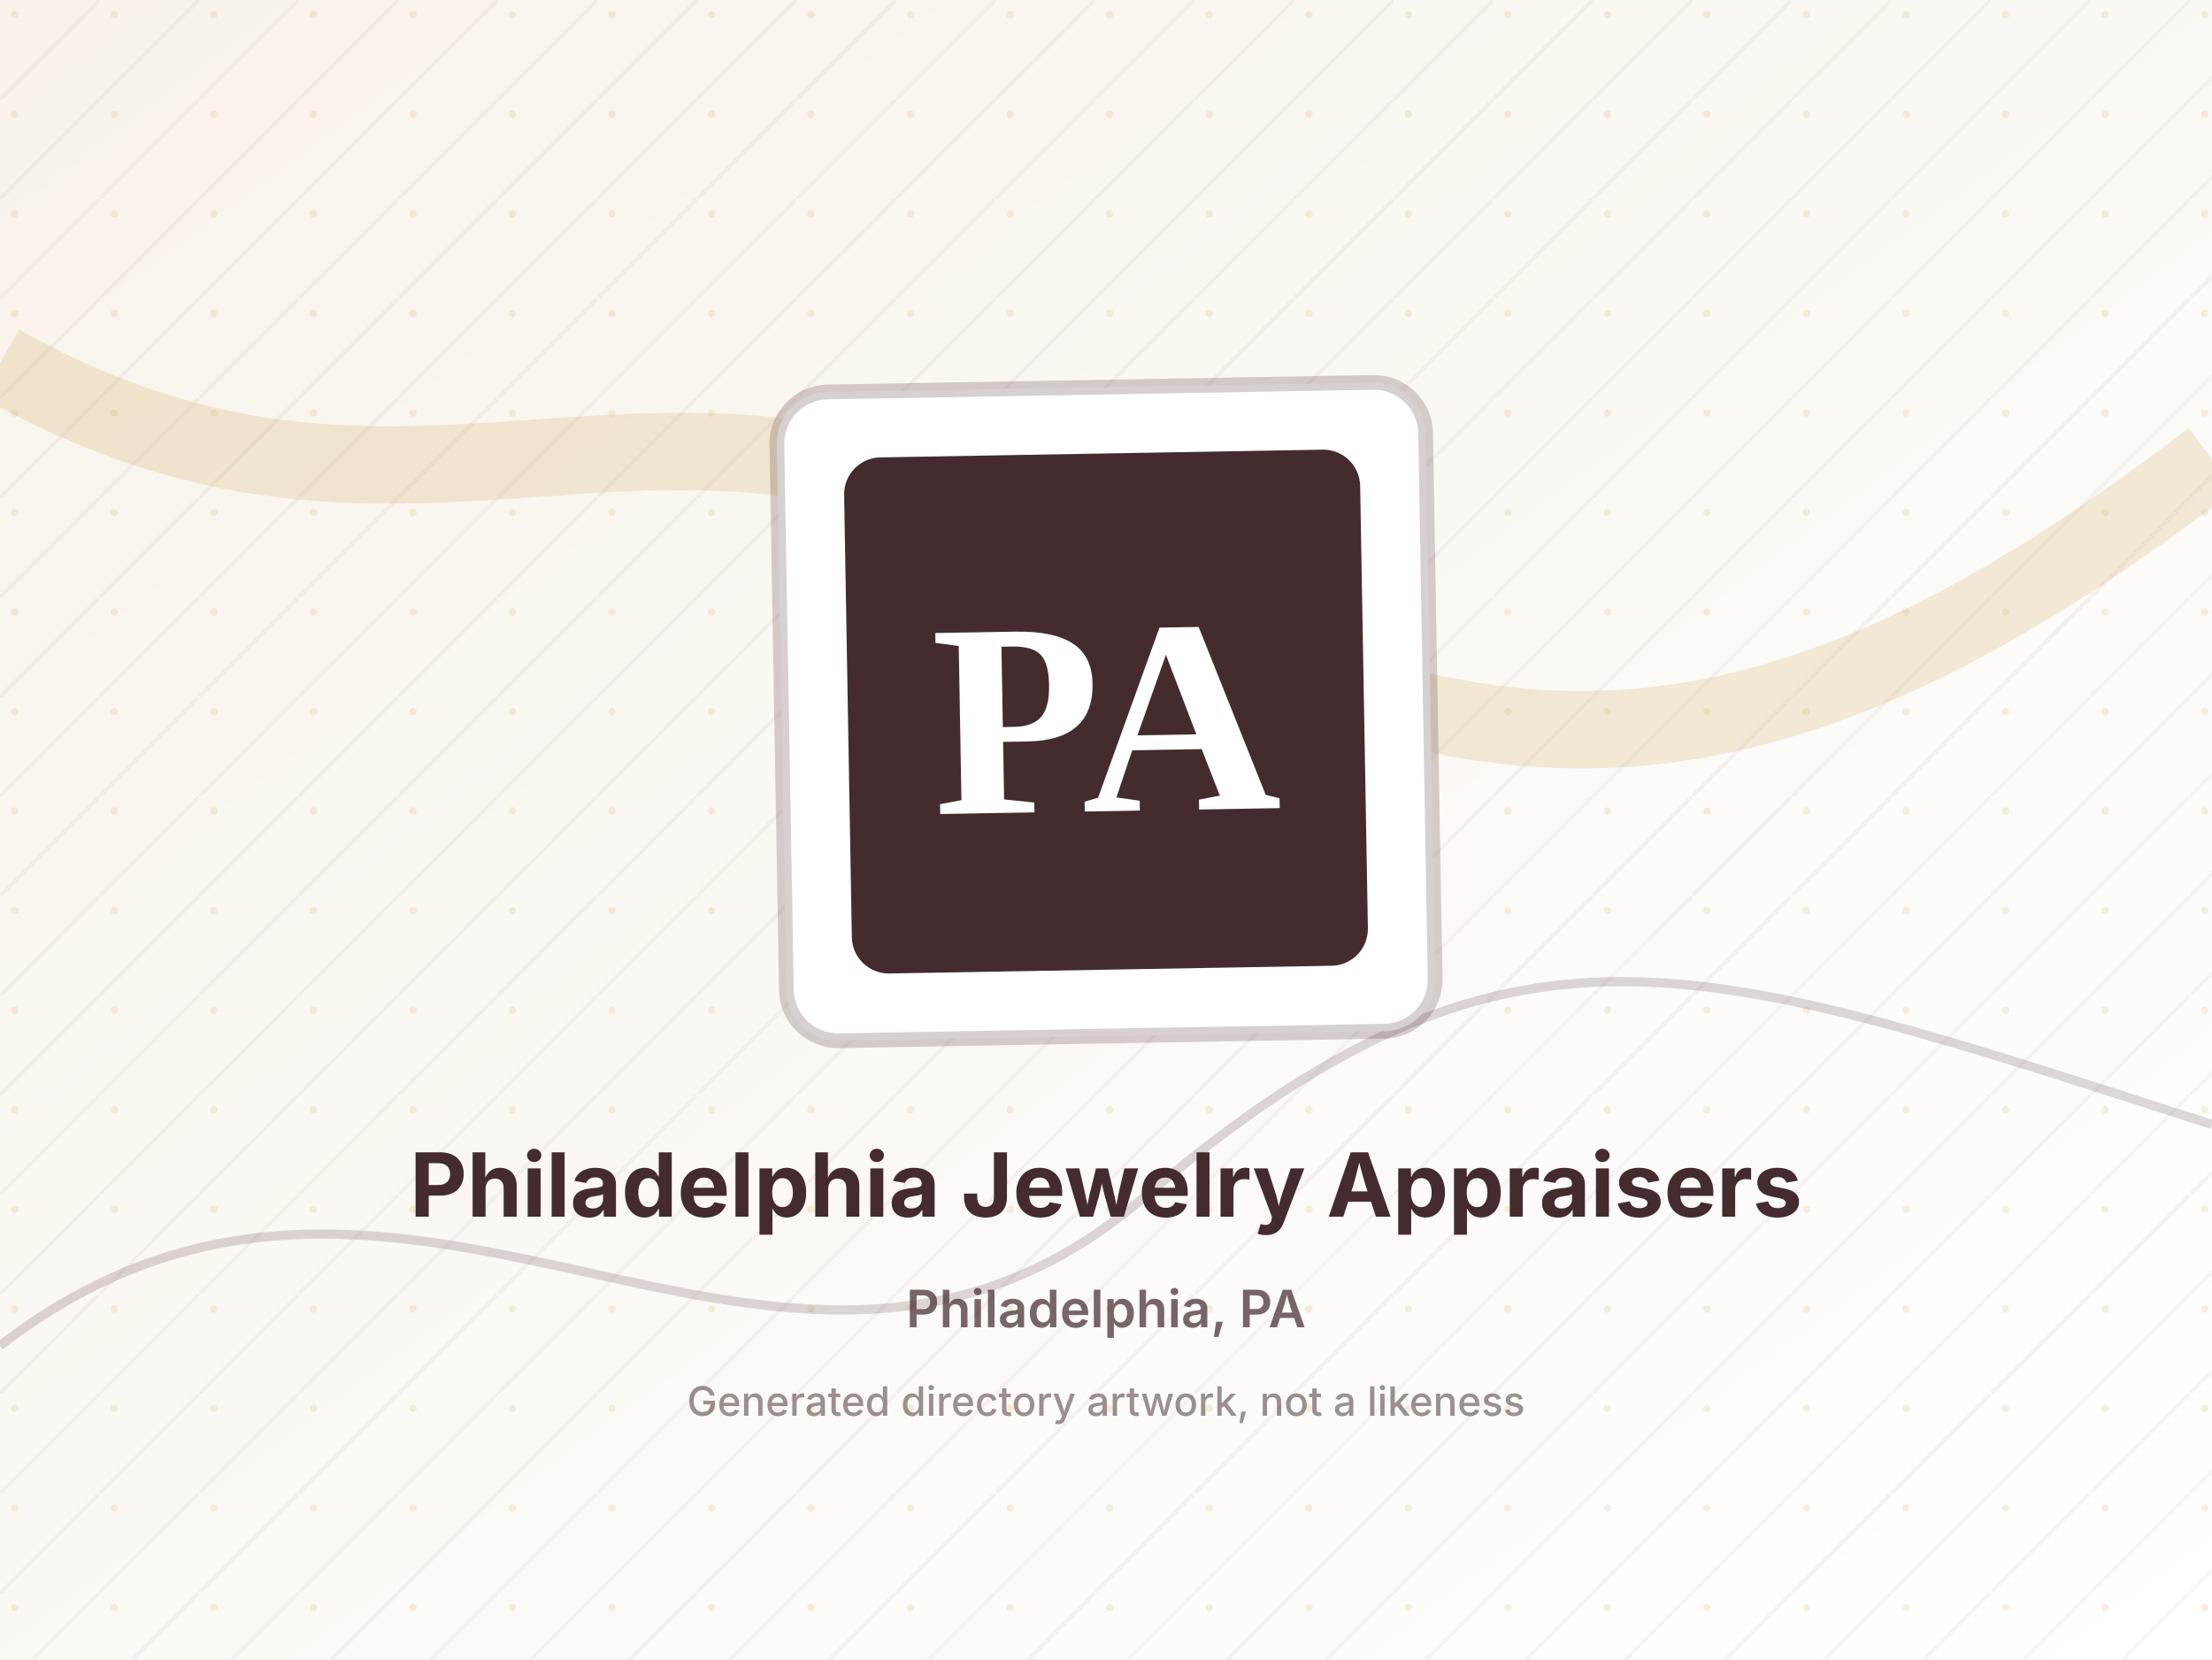
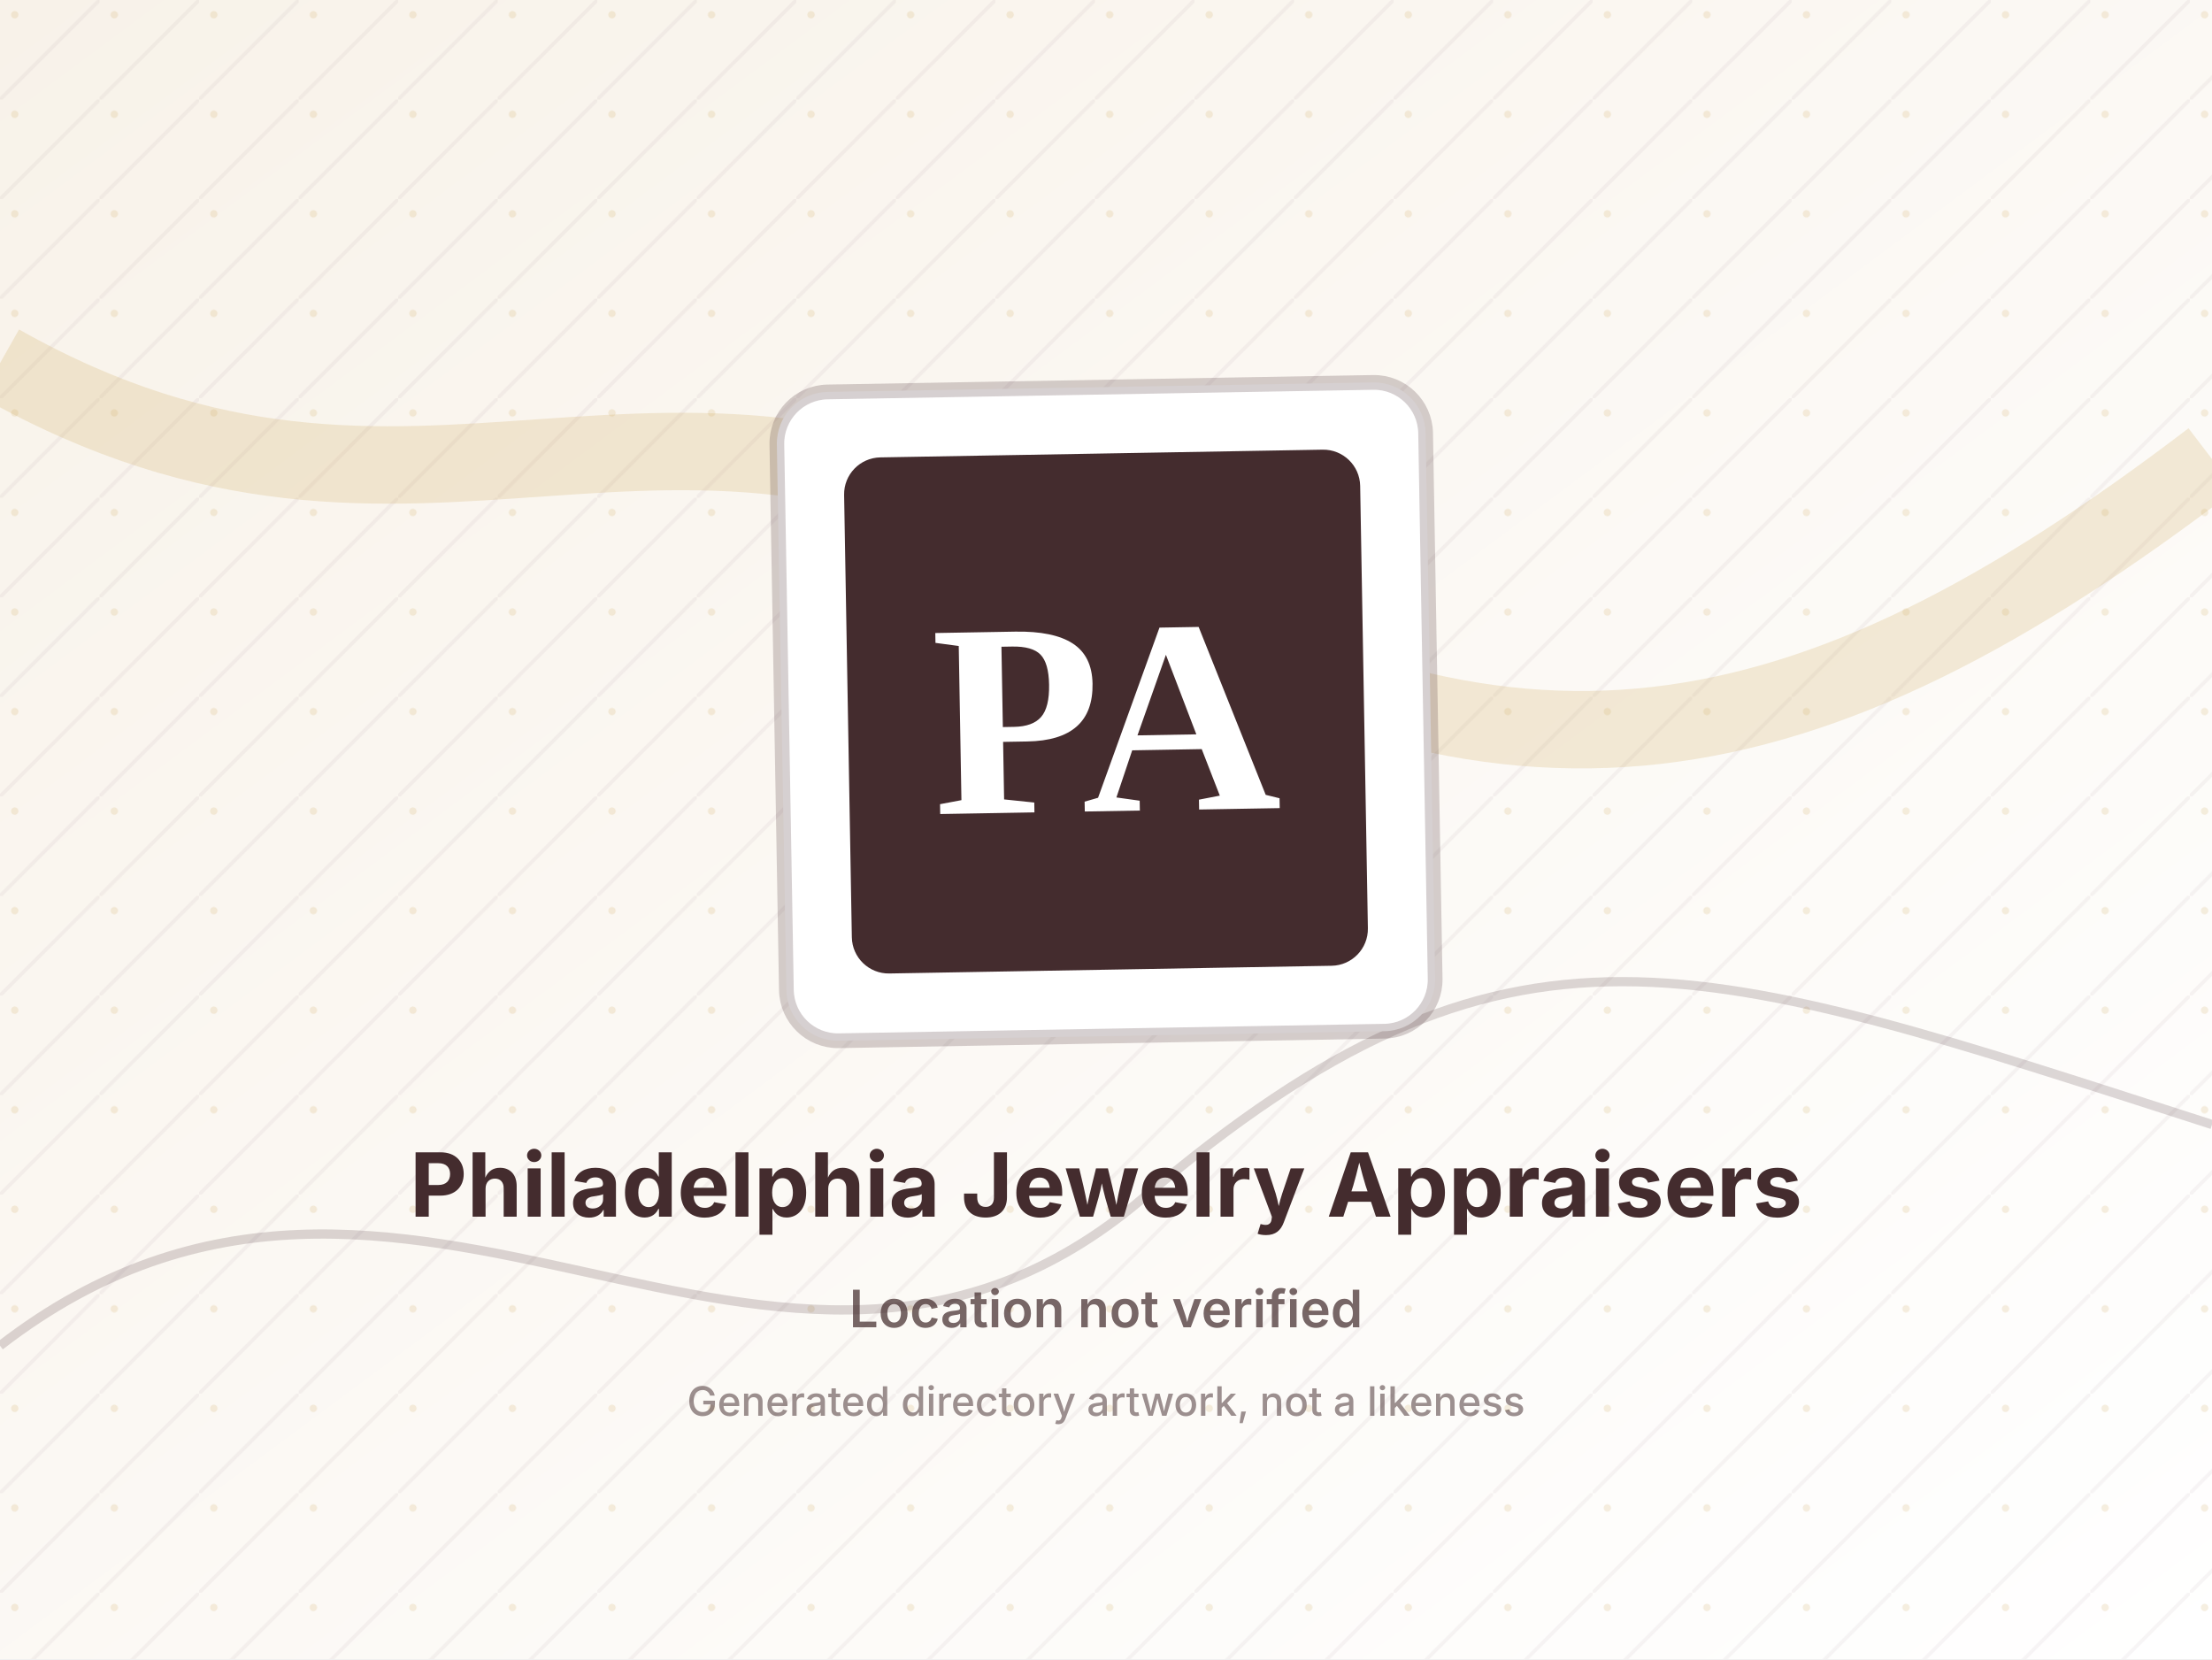
<svg xmlns="http://www.w3.org/2000/svg" viewBox="0 0 1200 900" role="img" aria-labelledby="title desc">
  <defs>
    <linearGradient id="paper" x1="0" y1="0" x2="1" y2="1">
      <stop offset="0" stop-color="#f8f2e9" />
      <stop offset="1" stop-color="#ffffff" />
    </linearGradient>
    <pattern id="ticks" width="54" height="54" patternUnits="userSpaceOnUse">
      <path d="M0 54 L54 0" stroke="#442c2e" stroke-opacity=".045" stroke-width="2" />
      <circle cx="8" cy="8" r="2" fill="#d0a85c" fill-opacity=".18" />
    </pattern>
  </defs>
  <rect width="1200" height="900" fill="url(#paper)" />
  <rect width="1200" height="900" fill="url(#ticks)" />
  <path d="M0 197 C230 327, 360 167, 590 307 S980 417, 1200 249" fill="none" stroke="#d0a85c" stroke-width="42" stroke-opacity=".22" />
  <path d="M0 730 C220 560, 420 820, 620 650 S920 520, 1200 610" fill="none" stroke="#442c2e" stroke-width="5" stroke-opacity=".18" />
  <g transform="translate(600 386) rotate(-1)">
    <rect x="-176" y="-176" width="352" height="352" rx="28" fill="#fff" stroke="#442c2e" stroke-opacity=".22" stroke-width="8" />
    <rect x="-140" y="-140" width="280" height="280" rx="20" fill="#442c2e" />
    <text x="0" y="54" text-anchor="middle" font-family="Georgia, 'Times New Roman', serif" font-size="150" font-weight="700" fill="#fff">PA</text>
  </g>
  <g font-family="Inter, Arial, sans-serif" text-anchor="middle">
    <text x="600" y="660" font-size="48" font-weight="700" fill="#442c2e">Philadelphia Jewelry Appraisers</text>
-     <text x="600" y="720" font-size="28" font-weight="600" fill="#442c2e" opacity=".72">Philadelphia, PA</text>
+     <text x="600" y="720" font-size="28" font-weight="600" fill="#442c2e" opacity=".72">Location not verified</text>
    <text x="600" y="768" font-size="22" font-weight="500" fill="#442c2e" opacity=".52">Generated directory artwork, not a likeness</text>
  </g>
</svg>
